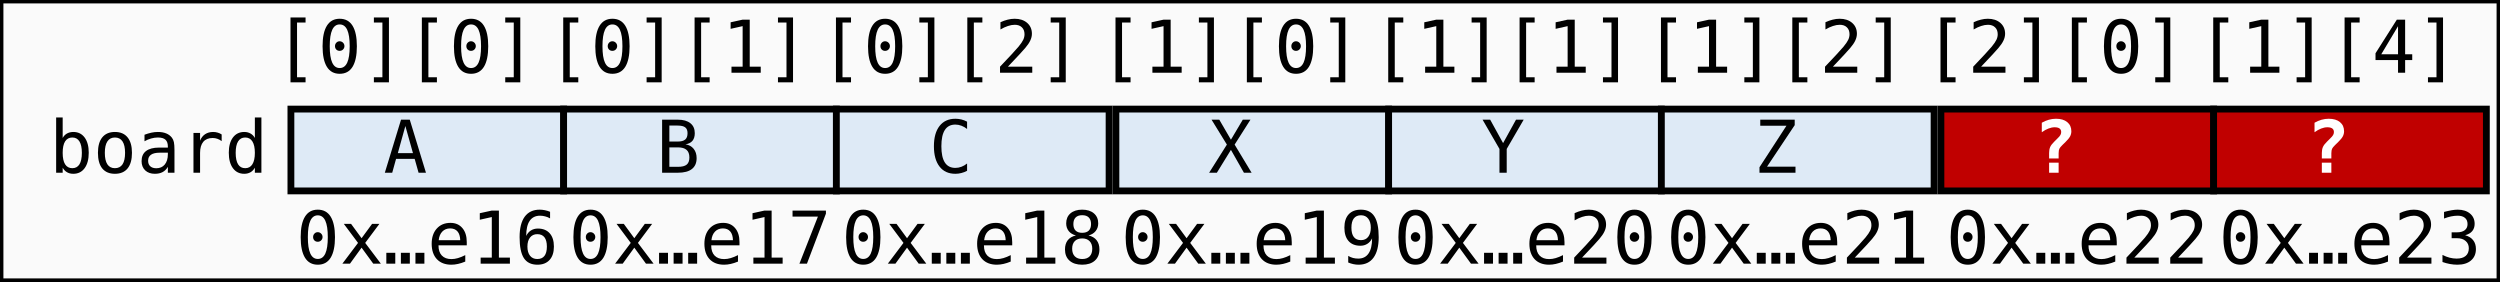
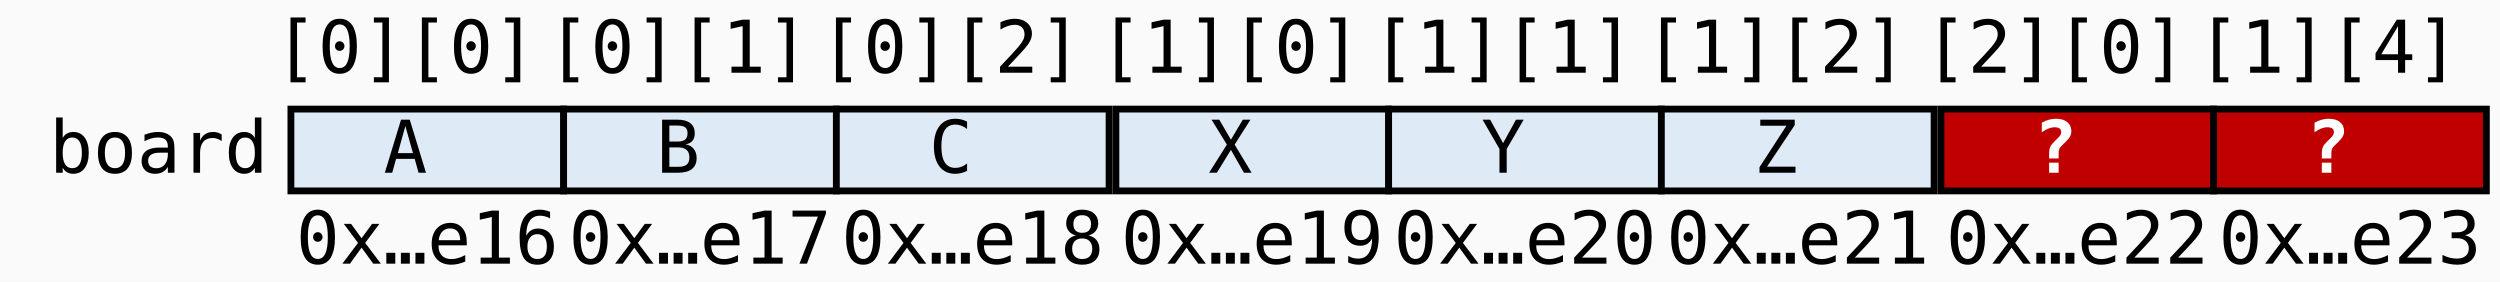
<svg xmlns="http://www.w3.org/2000/svg" width="550" height="62">
  <style type="text/css">
      

      #columnGroup {
         font-family: Consolas, monaco, monospace;
         font-size: 12pt;
      }

      text {
         text-anchor: middle;
      }

      rect {
         stroke: black;
         stroke-width: 1.5;
         fill: #DEEAF6;
      }

      rect.overflow {
         fill: #C00000;
      }

      tspan.overflow {
         fill: white;
         font-weight: bold;
      }

      
    </style>
-   <rect x="0" y="0" width="550" height="62" style="fill:#FFFFFFAA" />
+   <rect x="0" y="0" width="550" height="62" style="fill:#FFFFFFAA; stroke:none;" />
  <g id="columnGroup" transform="translate(-11,16)">
    <text x="70" y="0" style="text-anchor: end">
      <tspan x="70" dy="22px">board</tspan>
    </text>
    <rect x="75" y="8" width="60" height="18" />
    <text x="105" y="0">
      <tspan x="105">[0][0]</tspan>
      <tspan x="105" dy="22px">A</tspan>
      <tspan x="105" dy="20px">0x…e16</tspan>
    </text>
    <rect x="135" y="8" width="60" height="18" />
    <text x="165" y="0">
      <tspan x="165">[0][1]</tspan>
      <tspan x="165" dy="22px">B</tspan>
      <tspan x="165" dy="20px">0x…e17</tspan>
    </text>
    <rect x="195" y="8" width="60" height="18" />
    <text x="225" y="0">
      <tspan x="225">[0][2]</tspan>
      <tspan x="225" dy="22px">C</tspan>
      <tspan x="225" dy="20px">0x…e18</tspan>
    </text>
    <rect x="256.5" y="8" width="60" height="18" />
    <text x="286.5" y="0">
      <tspan x="286.5">[1][0]</tspan>
      <tspan x="286.5" dy="22px">X</tspan>
      <tspan x="286.5" dy="20px">0x…e19</tspan>
    </text>
    <rect x="316.5" y="8" width="60" height="18" />
    <text x="346.5" y="0">
      <tspan x="346.5">[1][1]</tspan>
      <tspan x="346.5" dy="22px">Y</tspan>
      <tspan x="346.5" dy="20px">0x…e20</tspan>
    </text>
    <rect x="376.5" y="8" width="60" height="18" />
    <text x="406.5" y="0">
      <tspan x="406.5">[1][2]</tspan>
      <tspan x="406.5" dy="22px">Z</tspan>
      <tspan x="406.5" dy="20px">0x…e21</tspan>
    </text>
    <rect x="438" y="8" width="60" height="18" class="overflow" />
    <text x="468" y="0">
      <tspan x="468">[2][0]</tspan>
      <tspan x="468" dy="22px" class="overflow">?</tspan>
      <tspan x="468" dy="20px">0x…e22</tspan>
    </text>
    <rect x="498" y="8" width="60" height="18" class="overflow" />
    <text x="528" y="0">
      <tspan x="528">[1][4]</tspan>
      <tspan x="528" dy="22px" class="overflow">?</tspan>
      <tspan x="528" dy="20px">0x…e23</tspan>
    </text>
  </g>
</svg>
